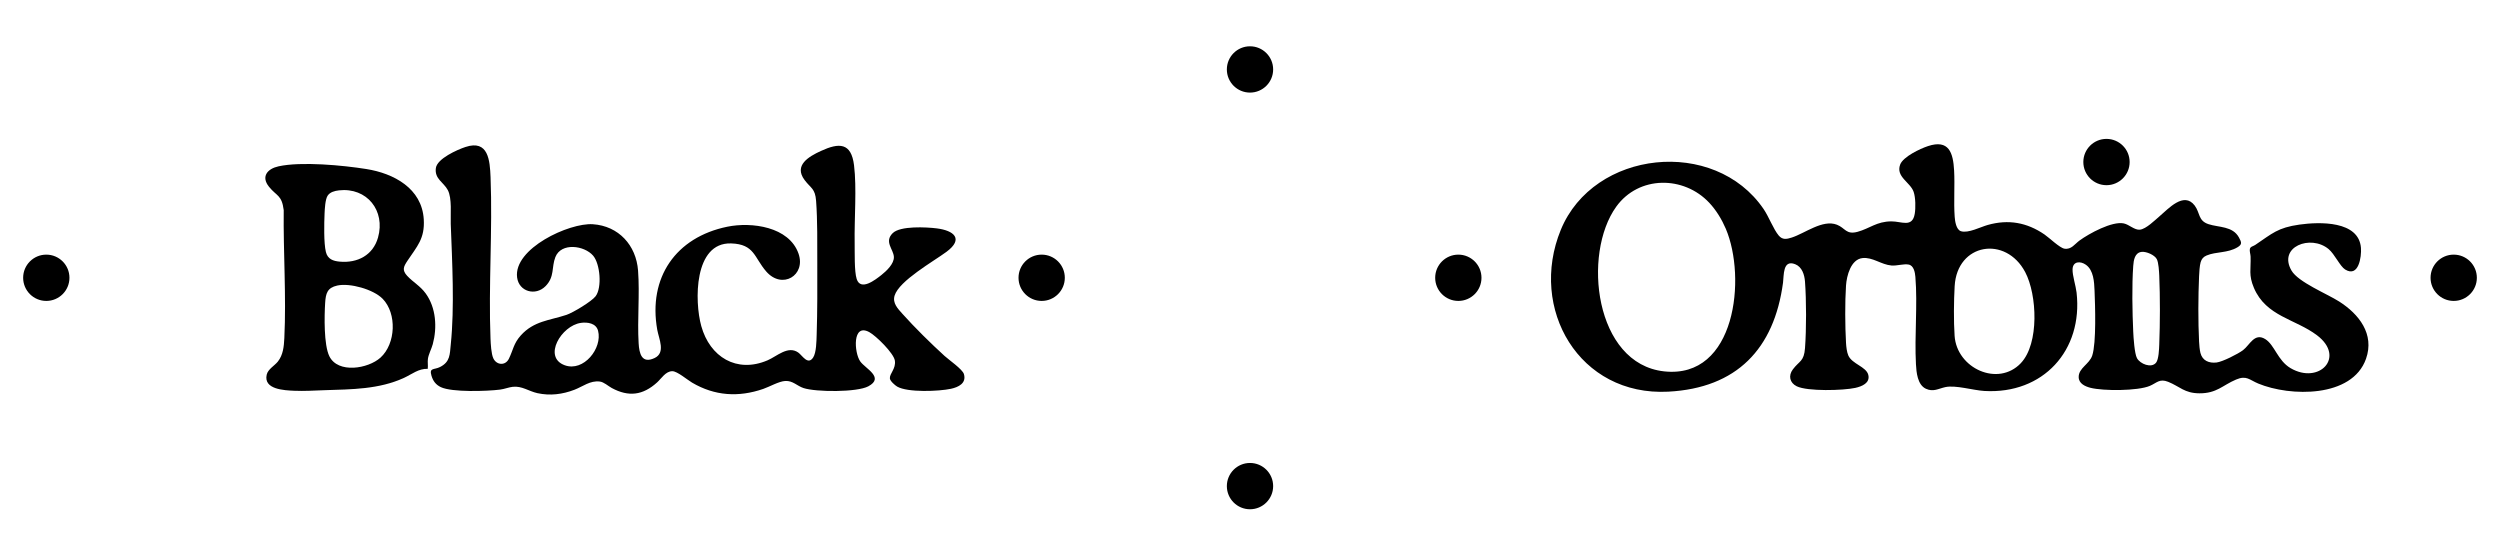
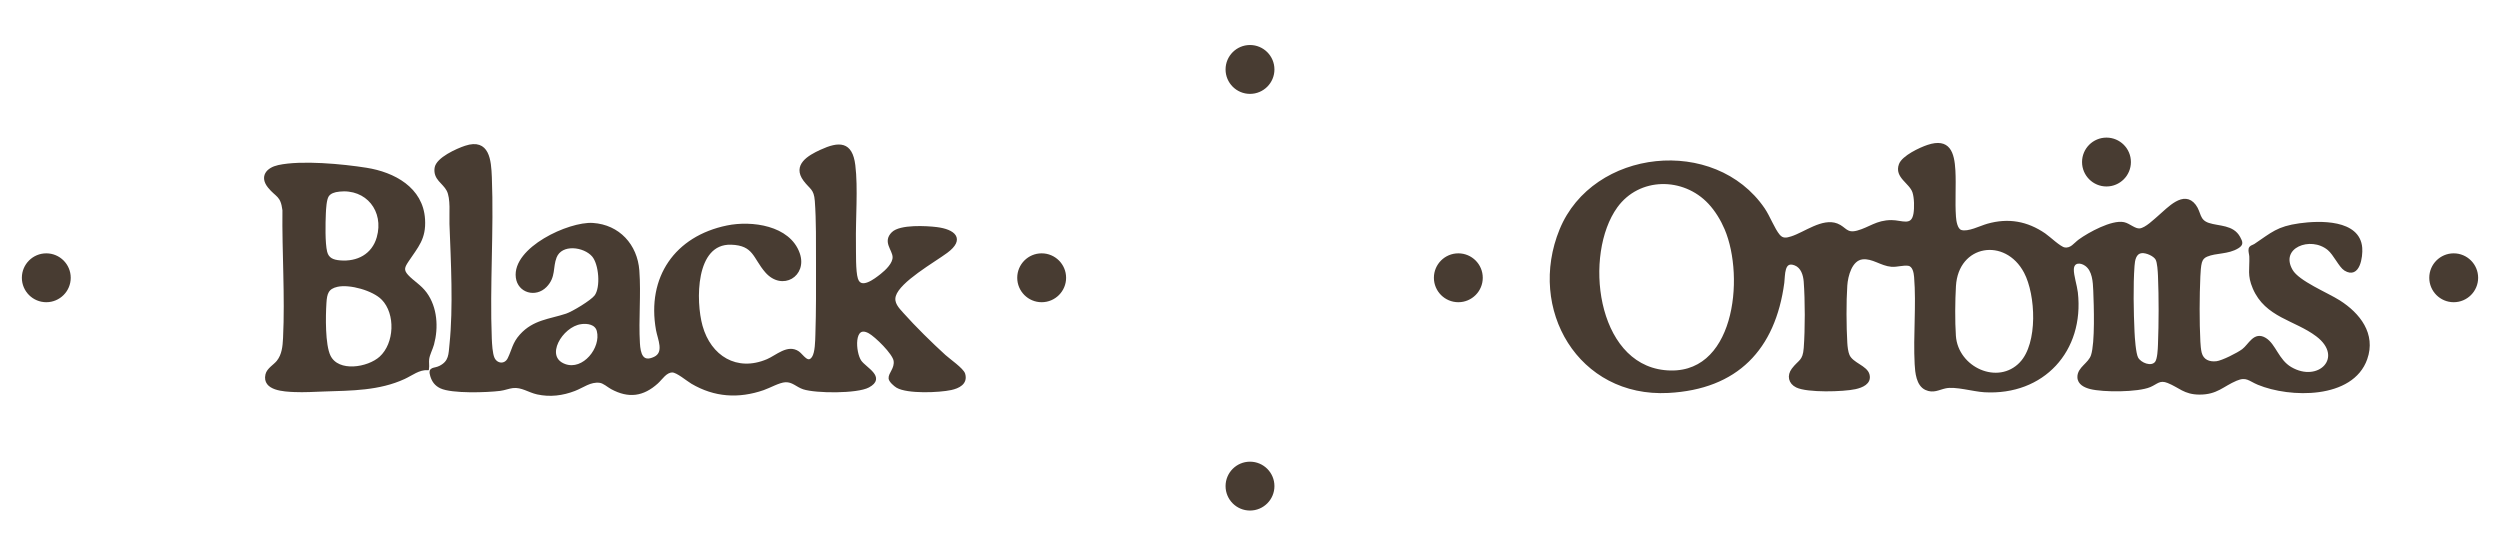
- <svg xmlns="http://www.w3.org/2000/svg" viewBox="0 0 972 216">
+ <svg xmlns="http://www.w3.org/2000/svg" viewBox="0 0 972 216" fill="#483C32" stroke="#483C32">
  <g id="a">
    <path d="M158.32,107.26c2.23,2.42,5.04,3.88,7.18,6.82,4.05,5.56,4.52,13.25,2.76,19.75-.5,1.83-1.65,3.92-1.89,5.72-.18,1.31.11,2.57-.07,3.85-3.55-.13-6.15,2.09-9.17,3.49-9.77,4.51-20.43,4.47-31.02,4.82-3.86.13-7.78.39-11.67.22s-12.08-.48-10.74-6.28c.49-2.12,3.07-3.48,4.33-5.07,2.07-2.61,2.36-5.91,2.52-9.14.79-16.3-.43-33.4-.24-49.74-.75-5.95-2.7-5.35-5.71-9.07-3.22-3.99-.61-7.02,3.69-7.96,8.86-1.94,25-.41,34.14,1.05,10.65,1.69,21.61,7.5,22.33,19.56.45,7.52-2.59,10.45-6.33,16.09-1.53,2.31-2.2,3.62-.1,5.91ZM131.75,74.02c-1.62.18-3.48.66-4.39,2.1s-1.09,5.05-1.17,6.9c-.16,3.77-.34,11.48.52,14.96.69,2.78,2.79,3.52,5.43,3.75,6.86.61,12.89-2.51,14.83-9.36,2.96-10.43-4.27-19.59-15.22-18.36ZM148.75,116.15c-3.57-3.65-12.73-6.22-17.63-5.13-3.87.86-4.47,3.06-4.7,6.72-.32,5.09-.55,16.35,1.64,20.78,3.37,6.81,15.07,4.86,19.88.52,5.95-5.39,6.44-17.13.82-22.89Z" />
    <path d="M212.11,111.25c-3.9,3.96-10.35,2.15-11.06-3.37-1.46-11.26,20.26-21.31,29.44-20.7,10.02.66,16.86,8.17,17.59,18.04.69,9.34-.33,18.9.22,28.24.23,3.97,1.19,8.12,6.21,5.74,4.37-2.07,1.67-7.42,1.03-10.97-3.62-20.34,7.24-35.98,27.22-40.08,9.44-1.94,24.03-.05,27.71,10.47,2.94,8.41-6.34,14.07-12.55,6.94-4.74-5.45-4.53-10.63-13.67-10.92-14.5-.45-14.27,22.53-11.59,32.15,3.33,11.97,13.73,18.44,25.75,13.31,3.64-1.55,7.93-5.84,11.93-3.05,1.57,1.09,3.74,5.08,5.8,1.97,1.28-1.93,1.3-6.52,1.38-8.91.3-9.18.26-18.64.24-27.8-.02-7.7.11-16.57-.46-24.2-.36-4.88-2.06-4.88-4.48-8.12-4.28-5.73,1.64-9.13,6.34-11.29,7.09-3.27,11.8-3.3,12.89,5.56s.08,20.71.24,30.23c.06,3.52-.17,11.03.79,13.99,1.55,4.79,7.24.32,9.63-1.57,1.92-1.52,4.98-4.38,4.83-7.05-.16-2.98-3.85-5.83-.47-9.2,2.94-2.93,13.12-2.36,17.12-1.87,6.67.83,10.63,4.06,3.8,9.12-5.01,3.71-18.4,11.22-20.17,17.02-.89,2.93,1.24,5.07,3.07,7.11,4.65,5.21,11.17,11.63,16.36,16.35,1.67,1.52,6.97,5.19,7.52,7.04,1.07,3.61-2.18,5.11-5.04,5.73-4.63,1.01-16.85,1.51-20.9-.85-.86-.5-2.78-2.17-2.85-3.2-.14-1.87,2.4-3.71,1.95-6.88-.41-2.89-7.35-9.69-9.95-11.1-6.68-3.63-5.88,8.03-3.53,11.37,1.99,2.83,9.55,6.25,3.17,9.69-4.41,2.38-20.39,2.27-25.2.69-2.53-.83-4.19-2.93-7.11-2.76-2.49.14-6.07,2.23-8.56,3.09-9.61,3.32-18.88,2.73-27.68-2.45-1.82-1.07-5.74-4.43-7.66-4.44-2.58-.02-4.28,2.87-5.94,4.37-5.5,4.99-11.05,5.73-17.63,2.16-1.42-.77-3.01-2.31-4.66-2.51-3.73-.46-6.57,1.94-9.82,3.19-4.67,1.8-9.5,2.41-14.41,1.33-3.35-.73-6.01-2.87-9.58-2.47-1.54.17-3.28.88-4.96,1.09-5.03.64-18.68,1.1-23.01-.96-1.95-.93-3.03-2.38-3.64-4.43-.97-3.24,1.01-2.23,3.31-3.39,4.02-2.02,3.79-4.97,4.19-8.81,1.5-14.45.54-32.17-.01-46.82-.14-3.69.56-9.96-1.15-13.18-1.61-3.04-5.21-4.32-4.64-8.54.5-3.68,8.31-7.14,11.51-8.2,8.92-2.96,9.5,5.24,9.76,11.76.82,20.72-.84,42.04-.02,62.76.08,2.02.28,5.89,1.09,7.64,1.22,2.66,4.67,3.01,6.06.16,1.67-3.42,1.81-5.92,4.62-9.05,5.09-5.66,11.19-5.82,17.77-8,2.5-.83,9.81-5.23,11.34-7.26,2.52-3.36,1.76-12.58-.99-15.77-3.43-3.97-12.41-5.19-14.67.56-1.56,3.98-.22,7.64-3.82,11.3ZM225.85,125.54c-7.58,1.04-14.94,13.31-6.28,16.47,7.34,2.68,14.73-6.62,12.96-13.41-.76-2.92-4.05-3.43-6.68-3.07Z" />
    <path d="M839.63,84.08c3.4-2.86,9.45-9.75,13.67-4.16,2.11,2.8,1.29,5.89,5.35,7.23s9.42.69,11.87,5.21c.99,1.84,1.3,2.63-.53,3.75-3.88,2.36-8.33,1.65-12.06,3.22-1.26.53-1.93,1.32-2.32,2.62s-.55,3.97-.61,5.45c-.35,7.8-.39,17.62,0,25.41.06,1.27.22,3.21.53,4.42.78,3.04,3.35,4.05,6.28,3.71,2.3-.27,8.36-3.35,10.27-4.79,2.63-1.99,4.44-6.9,8.63-4.32,3.66,2.25,4.84,8.34,9.83,11.29,11.06,6.52,21.6-4.23,10.3-12.77-8.42-6.35-19.79-7.31-24.51-18.41-2.14-5.03-1.13-7.23-1.3-12.19-.03-.92-.47-2.12-.28-2.96.21-.95,1.3-1.04,2.05-1.54,6.66-4.47,8.72-6.73,17.24-7.93,7.77-1.09,23.09-1.56,23.9,9.07.26,3.4-.87,11.65-6.15,8.39-1.99-1.23-4.08-5.99-6.43-7.94-6.98-5.8-19.79-.88-14.42,8.36,2.62,4.51,13.72,8.97,18.53,12.03,7.67,4.88,13.82,12.65,10.44,22.26-5.37,15.29-29.58,14.75-41.89,9.64-3.48-1.44-4.55-3.3-8.66-1.55-5.29,2.25-7.47,5.37-14.23,5.34-5.82-.03-7.63-2.66-12.15-4.47-3.36-1.35-4.42.43-7.12,1.58-4.69,2-18.13,2.02-23.08.75-2.08-.54-4.57-1.63-4.59-4.18-.03-3.54,4.18-5.01,5.28-8.39,1.62-4.96,1.12-19.48.89-25.2-.14-3.39-.35-7.95-3.38-10.08-2.15-1.51-5.07-1.39-5.17,1.79-.07,2.39,1.26,6.39,1.56,9.01,2.56,22.56-13.05,39.59-35.81,38.28-4.39-.25-11.26-2.37-15.22-1.5-2.69.59-4.65,1.96-7.52.65-3.31-1.51-3.73-6.39-3.9-9.58-.6-11.13.68-22.95-.22-33.94-.14-1.72-.62-4.41-2.63-4.78-1.96-.36-4.49.54-6.66.37-3.96-.32-7.33-3.32-11.27-2.89-4.54.5-6.16,6.9-6.41,10.67-.43,6.43-.37,15.8,0,22.27.08,1.46.31,3.62.9,4.94,1.48,3.33,6.96,4.33,7.76,7.52s-2.51,4.51-5.05,5.07c-4.67,1.03-18.59,1.42-22.76-.62-2.77-1.36-3.34-4.15-1.52-6.57,2.55-3.4,4.34-2.99,4.73-8.31.54-7.3.54-18.51-.01-25.85-.2-2.62-1.13-5.69-3.82-6.74-4.89-1.91-4.34,4.38-4.72,7.19-3.45,25.73-17.98,40.96-44.6,42.37-34.63,1.84-54.38-32.25-41.8-62.92,12.74-31.06,59.72-36.11,78.85-8.08,2.04,2.99,3.84,7.89,5.88,10.3,1.47,1.74,3.07,1.42,5.03.79,5.18-1.65,12.04-7.16,17.6-5,3.26,1.27,3.55,3.98,8.02,2.76,4.8-1.32,7.4-4.03,13.15-4.06,3.96-.02,8.14,2.56,9.08-2.93.39-2.28.33-6.33-.42-8.53-1.28-3.77-7.02-5.84-5.25-10.62,1.13-3.05,7.8-6.19,10.8-7.18,8.16-2.71,9.8,2.56,10.18,9.48.32,5.85-.2,12.14.22,17.98.12,1.67.56,5.05,2.46,5.63,2.81.87,7.58-1.65,10.4-2.44,8.02-2.26,15.21-.98,22.05,3.7,1.84,1.26,5.92,5.22,7.74,5.52,2.71.45,4.02-1.81,5.92-3.19,3.72-2.7,12.62-7.57,17.16-6.63,2.12.44,4.2,2.66,6.28,2.44,2.43-.26,5.83-3.69,7.68-5.25ZM664.58,78.86c-9.94-10.63-27.44-10.64-36.19,1.5-13.24,18.39-8.4,61.09,18.64,64.03,27.93,3.04,32.01-36.52,23.97-55.43-1.52-3.58-3.75-7.26-6.42-10.1ZM785.72,141.17c7.19-7.58,6.31-26.6,1.69-35.35-7.57-14.34-26.49-11.28-27.44,5.42-.33,5.75-.41,13.62-.02,19.35.86,12.63,16.88,19.96,25.77,10.59ZM832.72,97.93c-2.74.26-3.16,3.24-3.32,5.46-.55,7.49-.35,18.03,0,25.61.1,2.26.5,8.48,1.45,10.24,1.23,2.28,5.6,4.02,7.42,1.78,1.05-1.29,1.18-5.29,1.25-7.06.32-8.43.35-18.34,0-26.77-.07-1.61-.26-5.15-.96-6.45-.87-1.63-4.05-2.99-5.84-2.81Z" />
  </g>
  <g id="b">
    <circle cx="486" cy="27" r="9" />
    <circle cx="486" cy="189" r="9" />
    <circle cx="567" cy="108" r="9" />
    <circle cx="405" cy="108" r="9" />
    <circle cx="819" cy="63" r="9" />
    <circle cx="954" cy="108" r="9" />
    <circle cx="18" cy="108" r="9" />
  </g>
</svg>
